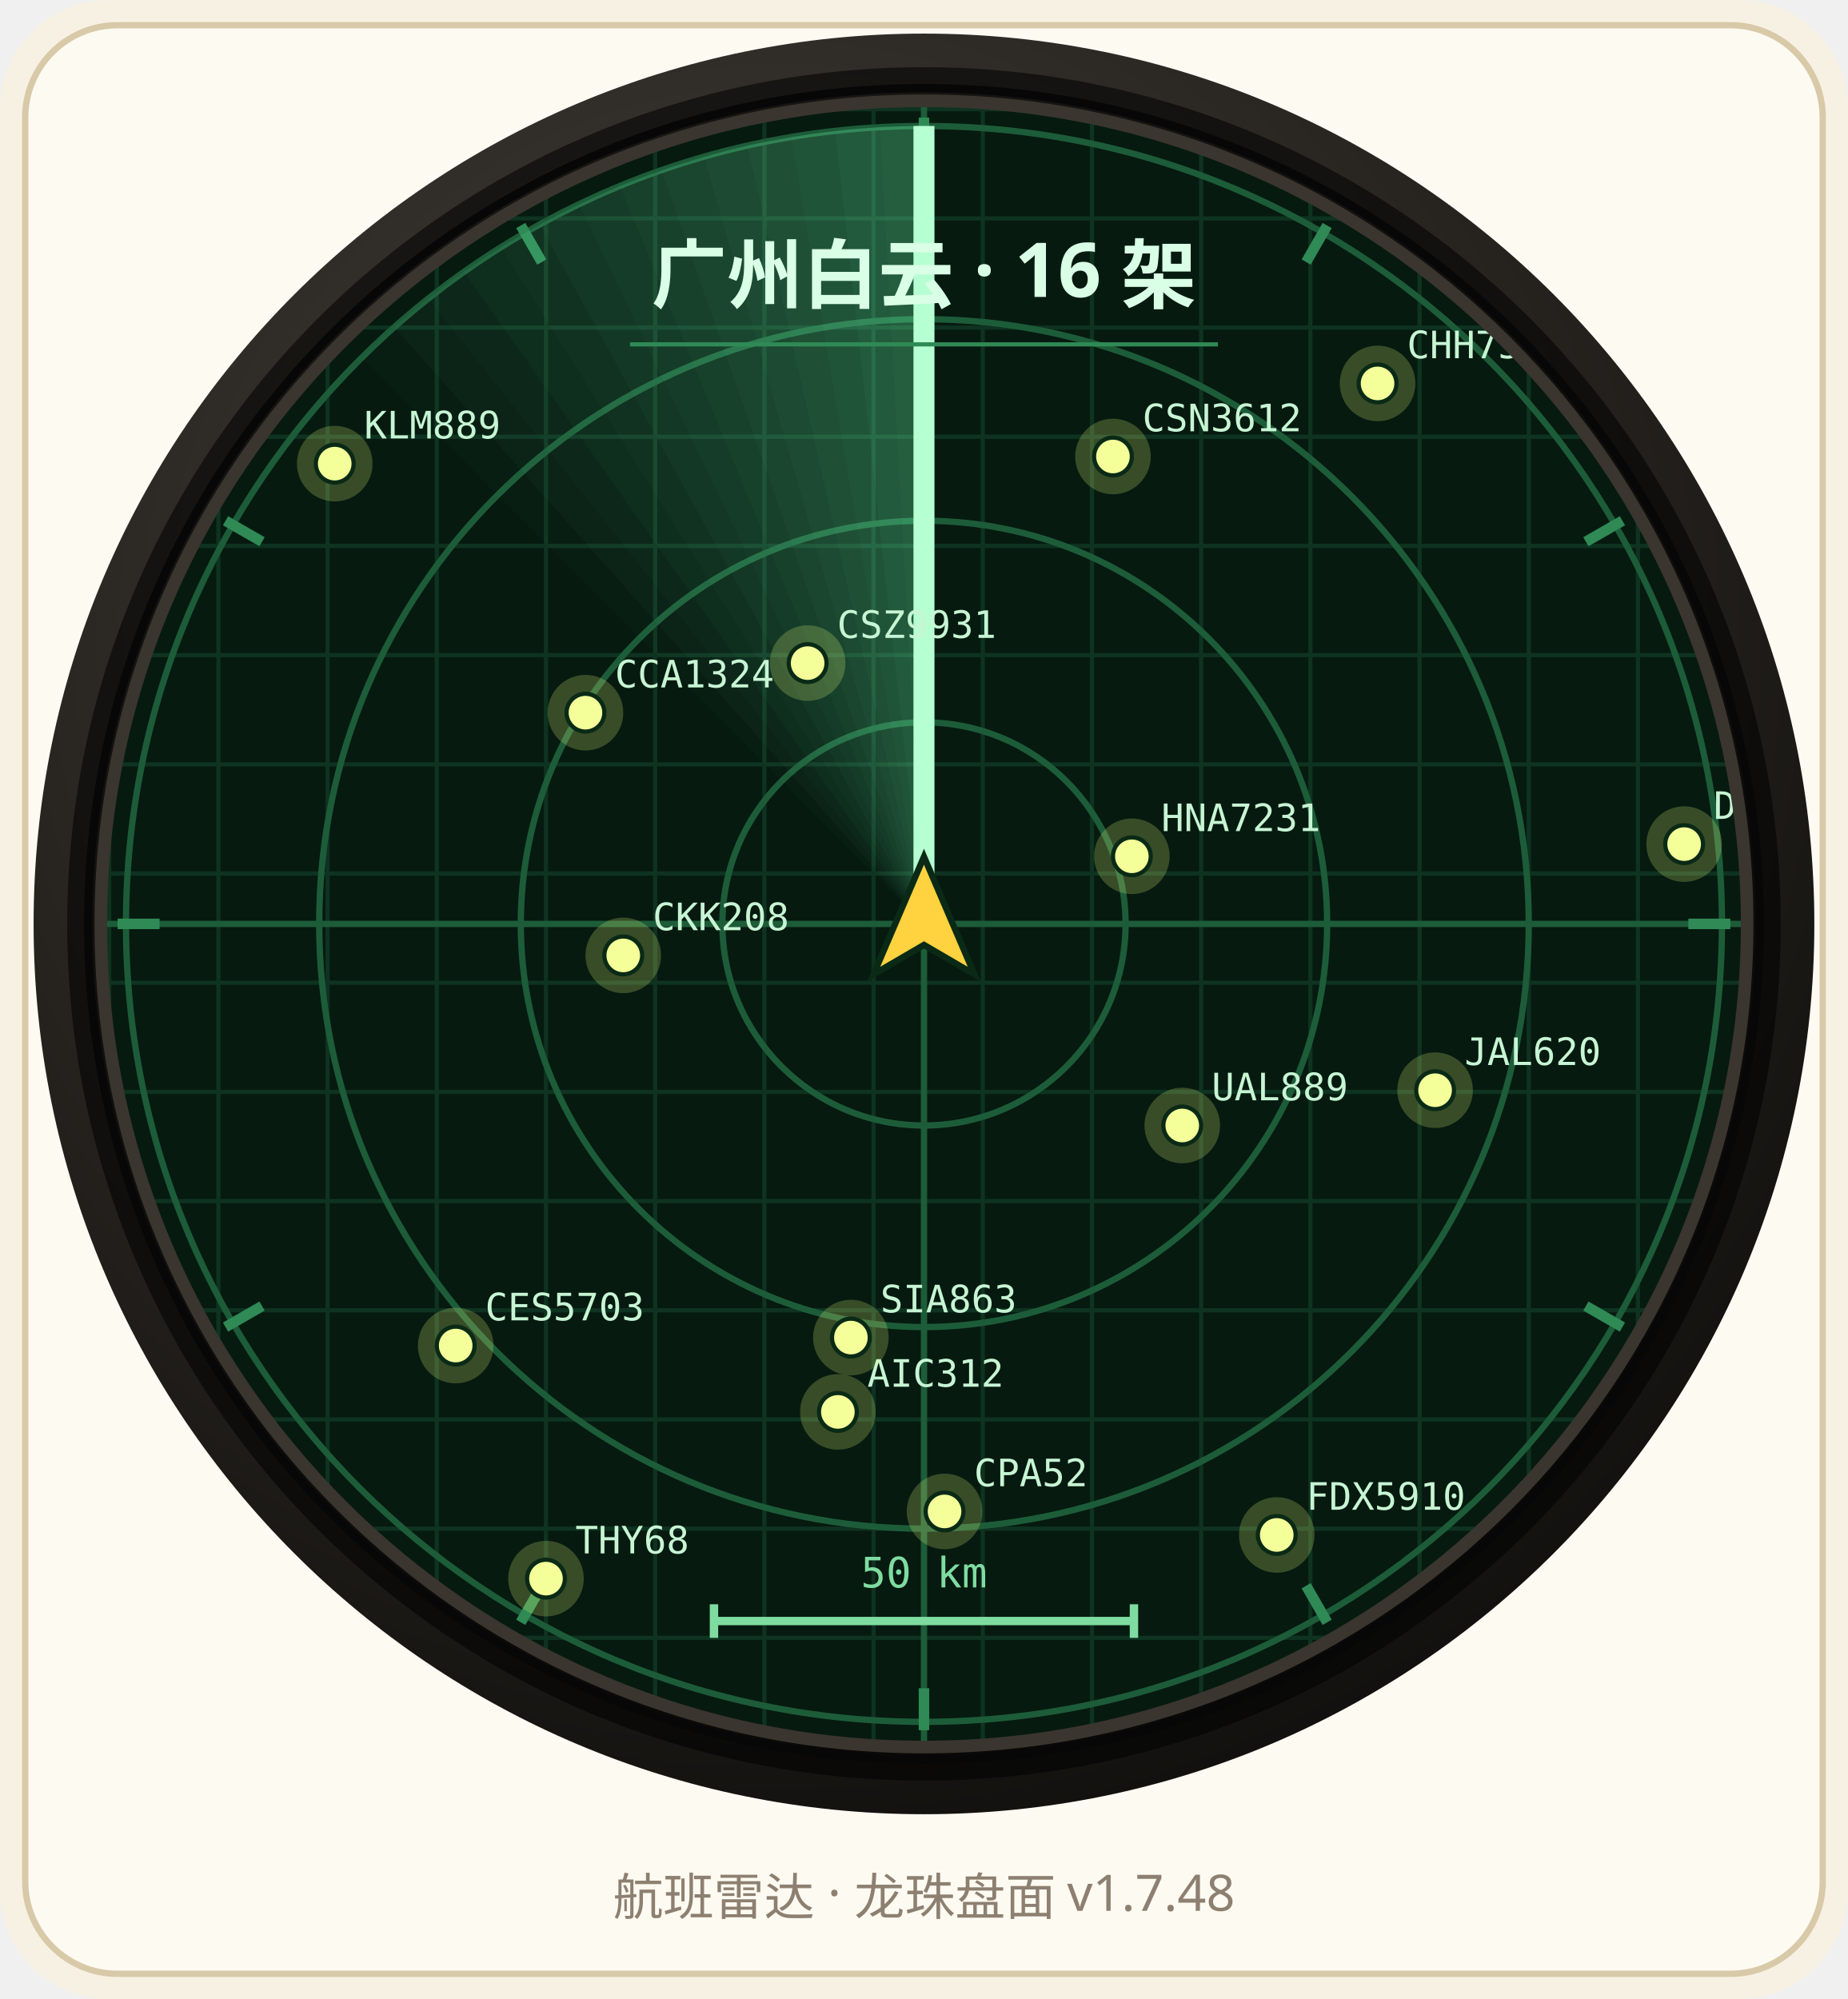
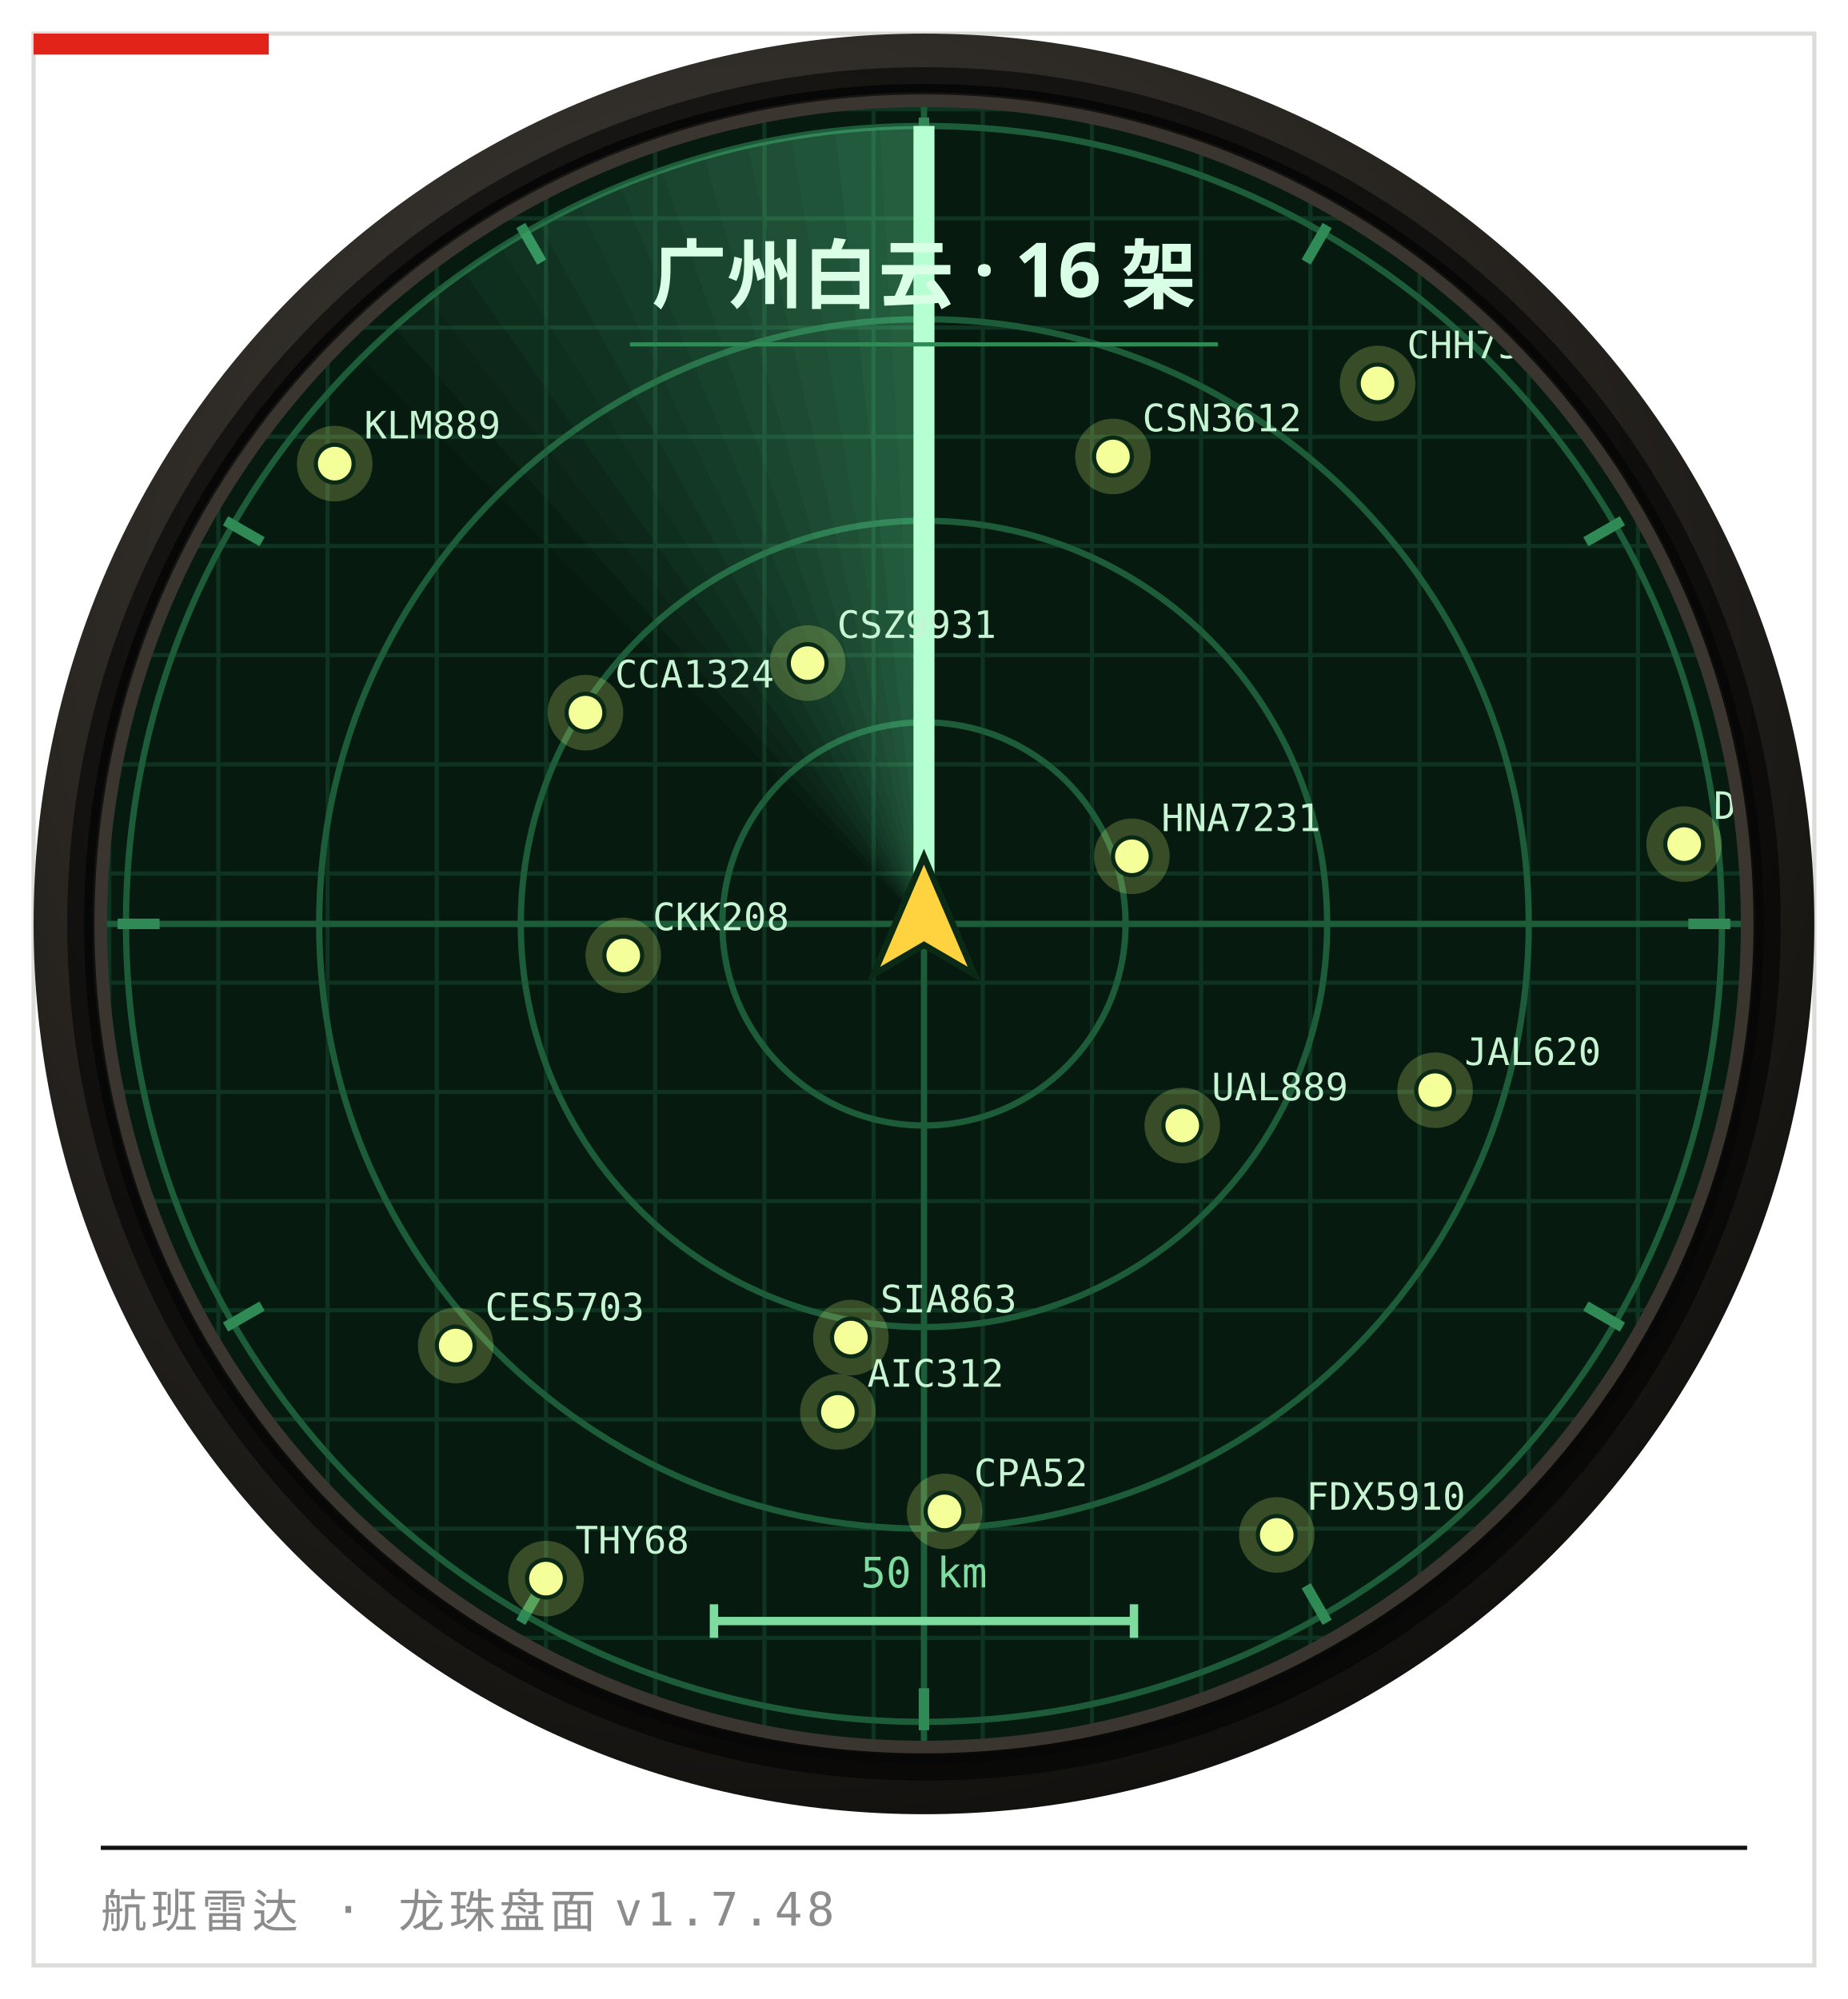
<svg xmlns="http://www.w3.org/2000/svg" viewBox="0 0 440 476" width="440" height="476" role="img" aria-label="航班雷达 · 龙珠盘面 v1.7.48">
  <defs>
    <radialGradient id="bezel" cx="42%" cy="34%" r="72%">
      <stop offset="0%" stop-color="#4a4640" />
      <stop offset="62%" stop-color="#26231f" />
      <stop offset="100%" stop-color="#0e0d0b" />
    </radialGradient>
    <clipPath id="scr">
      <circle cx="220" cy="220" r="196" />
    </clipPath>
  </defs>
-   <rect width="440" height="476" rx="26" fill="#f7f1e3" />
-   <rect x="6" y="6" width="428" height="464" rx="22" fill="#fdfaf2" stroke="#d8c9a8" stroke-width="1.5" />
+   <rect width="440" height="476" fill="#ffffff" />
+   <rect x="8" y="8" width="424" height="460" fill="none" stroke="#dcdcd8" stroke-width="1" />
+   <rect x="8" y="8" width="56" height="5" fill="#e2231a" />
  <circle cx="220" cy="220" r="212" fill="url(#bezel)" />
  <circle cx="220" cy="220" r="204" fill="#000" opacity=".55" />
  <circle cx="220" cy="220" r="199" fill="none" stroke="#070707" stroke-width="2" />
  <g clip-path="url(#scr)">
    <rect x="0" y="0" width="440" height="440" fill="#061a10" />
    <line x1="0" y1="0" x2="0" y2="440" stroke="#0e3320" stroke-width="1" />
    <line x1="0" y1="0" x2="440" y2="0" stroke="#0e3320" stroke-width="1" />
    <line x1="26" y1="0" x2="26" y2="440" stroke="#0e3320" stroke-width="1" />
    <line x1="0" y1="26" x2="440" y2="26" stroke="#0e3320" stroke-width="1" />
    <line x1="52" y1="0" x2="52" y2="440" stroke="#0e3320" stroke-width="1" />
    <line x1="0" y1="52" x2="440" y2="52" stroke="#0e3320" stroke-width="1" />
    <line x1="78" y1="0" x2="78" y2="440" stroke="#0e3320" stroke-width="1" />
    <line x1="0" y1="78" x2="440" y2="78" stroke="#0e3320" stroke-width="1" />
    <line x1="104" y1="0" x2="104" y2="440" stroke="#0e3320" stroke-width="1" />
    <line x1="0" y1="104" x2="440" y2="104" stroke="#0e3320" stroke-width="1" />
    <line x1="130" y1="0" x2="130" y2="440" stroke="#0e3320" stroke-width="1" />
    <line x1="0" y1="130" x2="440" y2="130" stroke="#0e3320" stroke-width="1" />
    <line x1="156" y1="0" x2="156" y2="440" stroke="#0e3320" stroke-width="1" />
    <line x1="0" y1="156" x2="440" y2="156" stroke="#0e3320" stroke-width="1" />
    <line x1="182" y1="0" x2="182" y2="440" stroke="#0e3320" stroke-width="1" />
    <line x1="0" y1="182" x2="440" y2="182" stroke="#0e3320" stroke-width="1" />
    <line x1="208" y1="0" x2="208" y2="440" stroke="#0e3320" stroke-width="1" />
    <line x1="0" y1="208" x2="440" y2="208" stroke="#0e3320" stroke-width="1" />
    <line x1="234" y1="0" x2="234" y2="440" stroke="#0e3320" stroke-width="1" />
    <line x1="0" y1="234" x2="440" y2="234" stroke="#0e3320" stroke-width="1" />
    <line x1="260" y1="0" x2="260" y2="440" stroke="#0e3320" stroke-width="1" />
    <line x1="0" y1="260" x2="440" y2="260" stroke="#0e3320" stroke-width="1" />
    <line x1="286" y1="0" x2="286" y2="440" stroke="#0e3320" stroke-width="1" />
    <line x1="0" y1="286" x2="440" y2="286" stroke="#0e3320" stroke-width="1" />
    <line x1="312" y1="0" x2="312" y2="440" stroke="#0e3320" stroke-width="1" />
    <line x1="0" y1="312" x2="440" y2="312" stroke="#0e3320" stroke-width="1" />
    <line x1="338" y1="0" x2="338" y2="440" stroke="#0e3320" stroke-width="1" />
    <line x1="0" y1="338" x2="440" y2="338" stroke="#0e3320" stroke-width="1" />
    <line x1="364" y1="0" x2="364" y2="440" stroke="#0e3320" stroke-width="1" />
    <line x1="0" y1="364" x2="440" y2="364" stroke="#0e3320" stroke-width="1" />
    <line x1="390" y1="0" x2="390" y2="440" stroke="#0e3320" stroke-width="1" />
    <line x1="0" y1="390" x2="440" y2="390" stroke="#0e3320" stroke-width="1" />
    <line x1="416" y1="0" x2="416" y2="440" stroke="#0e3320" stroke-width="1" />
    <line x1="0" y1="416" x2="440" y2="416" stroke="#0e3320" stroke-width="1" />
    <circle cx="220" cy="220" r="48" fill="none" stroke="#1d5c39" stroke-width="1.5" />
    <circle cx="220" cy="220" r="96" fill="none" stroke="#1d5c39" stroke-width="1.5" />
    <circle cx="220" cy="220" r="144" fill="none" stroke="#1d5c39" stroke-width="1.5" />
    <circle cx="220" cy="220" r="190" fill="none" stroke="#1d5c39" stroke-width="1.5" />
    <line x1="220" y1="24" x2="220" y2="416" stroke="#1d5c39" stroke-width="1.5" />
    <line x1="24" y1="220" x2="416" y2="220" stroke="#1d5c39" stroke-width="1.5" />
    <line x1="220.0" y1="38.0" x2="220.0" y2="28.0" stroke="#2f8a55" stroke-width="2.5" />
    <line x1="311.0" y1="62.4" x2="316.0" y2="53.7" stroke="#2f8a55" stroke-width="2.5" />
    <line x1="377.6" y1="129.0" x2="386.3" y2="124.0" stroke="#2f8a55" stroke-width="2.5" />
    <line x1="402.0" y1="220.0" x2="412.0" y2="220.0" stroke="#2f8a55" stroke-width="2.5" />
    <line x1="377.6" y1="311.0" x2="386.3" y2="316.0" stroke="#2f8a55" stroke-width="2.5" />
    <line x1="311.0" y1="377.6" x2="316.0" y2="386.3" stroke="#2f8a55" stroke-width="2.5" />
    <line x1="220.0" y1="402.0" x2="220.0" y2="412.0" stroke="#2f8a55" stroke-width="2.5" />
    <line x1="129.0" y1="377.6" x2="124.0" y2="386.3" stroke="#2f8a55" stroke-width="2.5" />
    <line x1="62.4" y1="311.0" x2="53.7" y2="316.0" stroke="#2f8a55" stroke-width="2.5" />
    <line x1="38.0" y1="220.0" x2="28.0" y2="220.0" stroke="#2f8a55" stroke-width="2.5" />
    <line x1="62.4" y1="129.0" x2="53.7" y2="124.0" stroke="#2f8a55" stroke-width="2.5" />
    <line x1="129.0" y1="62.4" x2="124.0" y2="53.7" stroke="#2f8a55" stroke-width="2.5" />
    <path d="M220 220 L220.0 30.0 A190 190 0 0 0 209.4 30.3 Z" fill="#6dffb0" opacity="0.300" />
    <path d="M220 220 L209.4 30.3 A190 190 0 0 0 198.8 31.2 Z" fill="#6dffb0" opacity="0.279" />
    <path d="M220 220 L198.8 31.2 A190 190 0 0 0 188.3 32.7 Z" fill="#6dffb0" opacity="0.257" />
    <path d="M220 220 L188.3 32.7 A190 190 0 0 0 177.9 34.7 Z" fill="#6dffb0" opacity="0.236" />
    <path d="M220 220 L177.9 34.7 A190 190 0 0 0 167.6 37.4 Z" fill="#6dffb0" opacity="0.214" />
    <path d="M220 220 L167.6 37.4 A190 190 0 0 0 157.5 40.6 Z" fill="#6dffb0" opacity="0.193" />
    <path d="M220 220 L157.5 40.6 A190 190 0 0 0 147.6 44.3 Z" fill="#6dffb0" opacity="0.171" />
    <path d="M220 220 L147.6 44.3 A190 190 0 0 0 137.9 48.7 Z" fill="#6dffb0" opacity="0.150" />
    <path d="M220 220 L137.9 48.7 A190 190 0 0 0 128.5 53.5 Z" fill="#6dffb0" opacity="0.129" />
    <path d="M220 220 L128.5 53.5 A190 190 0 0 0 119.3 58.9 Z" fill="#6dffb0" opacity="0.107" />
    <path d="M220 220 L119.3 58.9 A190 190 0 0 0 110.5 64.7 Z" fill="#6dffb0" opacity="0.086" />
    <path d="M220 220 L110.5 64.7 A190 190 0 0 0 102.0 71.1 Z" fill="#6dffb0" opacity="0.064" />
    <path d="M220 220 L102.0 71.1 A190 190 0 0 0 93.9 77.9 Z" fill="#6dffb0" opacity="0.043" />
    <path d="M220 220 L93.9 77.9 A190 190 0 0 0 86.1 85.2 Z" fill="#6dffb0" opacity="0.021" />
    <line x1="220" y1="220" x2="220.0" y2="30.0" stroke="#b6ffd2" stroke-width="5" />
    <circle cx="139.4" cy="169.7" r="9" fill="#eaff7a" opacity=".22" />
    <circle cx="139.4" cy="169.7" r="4.5" fill="#f4ff9a" stroke="#0a2a16" stroke-width="1" />
    <text x="146.4" y="163.7" font-family="ui-monospace,Consolas,monospace" font-size="9" fill="#c7f5d4">CCA1324</text>
    <circle cx="265.0" cy="108.7" r="9" fill="#eaff7a" opacity=".22" />
    <circle cx="265.0" cy="108.7" r="4.5" fill="#f4ff9a" stroke="#0a2a16" stroke-width="1" />
    <text x="272.0" y="102.7" font-family="ui-monospace,Consolas,monospace" font-size="9" fill="#c7f5d4">CSN3612</text>
    <circle cx="281.5" cy="268.0" r="9" fill="#eaff7a" opacity=".22" />
    <circle cx="281.5" cy="268.0" r="4.5" fill="#f4ff9a" stroke="#0a2a16" stroke-width="1" />
    <text x="288.5" y="262.0" font-family="ui-monospace,Consolas,monospace" font-size="9" fill="#c7f5d4">UAL889</text>
    <circle cx="224.9" cy="359.9" r="9" fill="#eaff7a" opacity=".22" />
    <circle cx="224.9" cy="359.9" r="4.5" fill="#f4ff9a" stroke="#0a2a16" stroke-width="1" />
    <text x="231.9" y="353.9" font-family="ui-monospace,Consolas,monospace" font-size="9" fill="#c7f5d4">CPA52</text>
    <circle cx="108.5" cy="320.4" r="9" fill="#eaff7a" opacity=".22" />
    <circle cx="108.5" cy="320.4" r="4.5" fill="#f4ff9a" stroke="#0a2a16" stroke-width="1" />
    <text x="115.5" y="314.4" font-family="ui-monospace,Consolas,monospace" font-size="9" fill="#c7f5d4">CES5703</text>
    <circle cx="269.5" cy="203.9" r="9" fill="#eaff7a" opacity=".22" />
    <circle cx="269.5" cy="203.9" r="4.5" fill="#f4ff9a" stroke="#0a2a16" stroke-width="1" />
    <text x="276.5" y="197.9" font-family="ui-monospace,Consolas,monospace" font-size="9" fill="#c7f5d4">HNA7231</text>
    <circle cx="192.3" cy="157.9" r="9" fill="#eaff7a" opacity=".22" />
    <circle cx="192.3" cy="157.9" r="4.5" fill="#f4ff9a" stroke="#0a2a16" stroke-width="1" />
    <text x="199.3" y="151.9" font-family="ui-monospace,Consolas,monospace" font-size="9" fill="#c7f5d4">CSZ9931</text>
    <circle cx="304.0" cy="365.5" r="9" fill="#eaff7a" opacity=".22" />
    <circle cx="304.0" cy="365.5" r="4.5" fill="#f4ff9a" stroke="#0a2a16" stroke-width="1" />
    <text x="311.0" y="359.5" font-family="ui-monospace,Consolas,monospace" font-size="9" fill="#c7f5d4">FDX5910</text>
    <circle cx="148.4" cy="227.5" r="9" fill="#eaff7a" opacity=".22" />
    <circle cx="148.4" cy="227.5" r="4.5" fill="#f4ff9a" stroke="#0a2a16" stroke-width="1" />
    <text x="155.4" y="221.5" font-family="ui-monospace,Consolas,monospace" font-size="9" fill="#c7f5d4">CKK208</text>
    <circle cx="328.0" cy="91.3" r="9" fill="#eaff7a" opacity=".22" />
    <circle cx="328.0" cy="91.3" r="4.5" fill="#f4ff9a" stroke="#0a2a16" stroke-width="1" />
    <text x="335.0" y="85.3" font-family="ui-monospace,Consolas,monospace" font-size="9" fill="#c7f5d4">CHH7521</text>
    <circle cx="199.5" cy="336.2" r="9" fill="#eaff7a" opacity=".22" />
    <circle cx="199.5" cy="336.2" r="4.5" fill="#f4ff9a" stroke="#0a2a16" stroke-width="1" />
    <text x="206.5" y="330.2" font-family="ui-monospace,Consolas,monospace" font-size="9" fill="#c7f5d4">AIC312</text>
    <circle cx="341.7" cy="259.6" r="9" fill="#eaff7a" opacity=".22" />
    <circle cx="341.7" cy="259.6" r="4.5" fill="#f4ff9a" stroke="#0a2a16" stroke-width="1" />
    <text x="348.7" y="253.6" font-family="ui-monospace,Consolas,monospace" font-size="9" fill="#c7f5d4">JAL620</text>
    <circle cx="79.7" cy="110.4" r="9" fill="#eaff7a" opacity=".22" />
    <circle cx="79.7" cy="110.4" r="4.5" fill="#f4ff9a" stroke="#0a2a16" stroke-width="1" />
    <text x="86.7" y="104.4" font-family="ui-monospace,Consolas,monospace" font-size="9" fill="#c7f5d4">KLM889</text>
    <circle cx="202.6" cy="318.5" r="9" fill="#eaff7a" opacity=".22" />
    <circle cx="202.6" cy="318.5" r="4.5" fill="#f4ff9a" stroke="#0a2a16" stroke-width="1" />
    <text x="209.6" y="312.5" font-family="ui-monospace,Consolas,monospace" font-size="9" fill="#c7f5d4">SIA863</text>
    <circle cx="130.0" cy="375.9" r="9" fill="#eaff7a" opacity=".22" />
    <circle cx="130.0" cy="375.9" r="4.5" fill="#f4ff9a" stroke="#0a2a16" stroke-width="1" />
    <text x="137.0" y="369.9" font-family="ui-monospace,Consolas,monospace" font-size="9" fill="#c7f5d4">THY68</text>
    <circle cx="401.0" cy="201.0" r="9" fill="#eaff7a" opacity=".22" />
    <circle cx="401.0" cy="201.0" r="4.5" fill="#f4ff9a" stroke="#0a2a16" stroke-width="1" />
    <text x="408.0" y="195.0" font-family="ui-monospace,Consolas,monospace" font-size="9" fill="#c7f5d4">DHL721</text>
    <path d="M220 204 L232 232 L220 225 L208 232 Z" fill="#ffd23f" stroke="#0a2a16" stroke-width="1.5" />
    <text x="220" y="72" text-anchor="middle" font-family="'Microsoft YaHei','PingFang SC',sans-serif" font-size="18" font-weight="bold" fill="#d9ffe6">广州白云 · 16 架</text>
    <line x1="150" y1="82" x2="290" y2="82" stroke="#2f8a55" stroke-width="1" />
    <line x1="170" y1="386" x2="270" y2="386" stroke="#7fdca0" stroke-width="2" />
    <line x1="170" y1="382" x2="170" y2="390" stroke="#7fdca0" stroke-width="2" />
    <line x1="270" y1="382" x2="270" y2="390" stroke="#7fdca0" stroke-width="2" />
    <text x="220" y="378" text-anchor="middle" font-family="ui-monospace,Consolas,monospace" font-size="10" fill="#7fdca0">50 km</text>
  </g>
  <circle cx="220" cy="220" r="196" fill="none" stroke="#3a352e" stroke-width="3" />
-   <text x="220" y="456" text-anchor="middle" font-family="'Microsoft YaHei','PingFang SC',sans-serif" font-size="12" fill="#8d8071">航班雷达 · 龙珠盘面 v1.7.48</text>
+   <line x1="24" y1="440" x2="416" y2="440" stroke="#111111" stroke-width="1" />
+   <text x="24" y="459" text-anchor="start" font-family="ui-monospace,Consolas,monospace" font-size="11" letter-spacing="1" fill="#8c8c8c">航班雷达 · 龙珠盘面 v1.7.48</text>
</svg>
